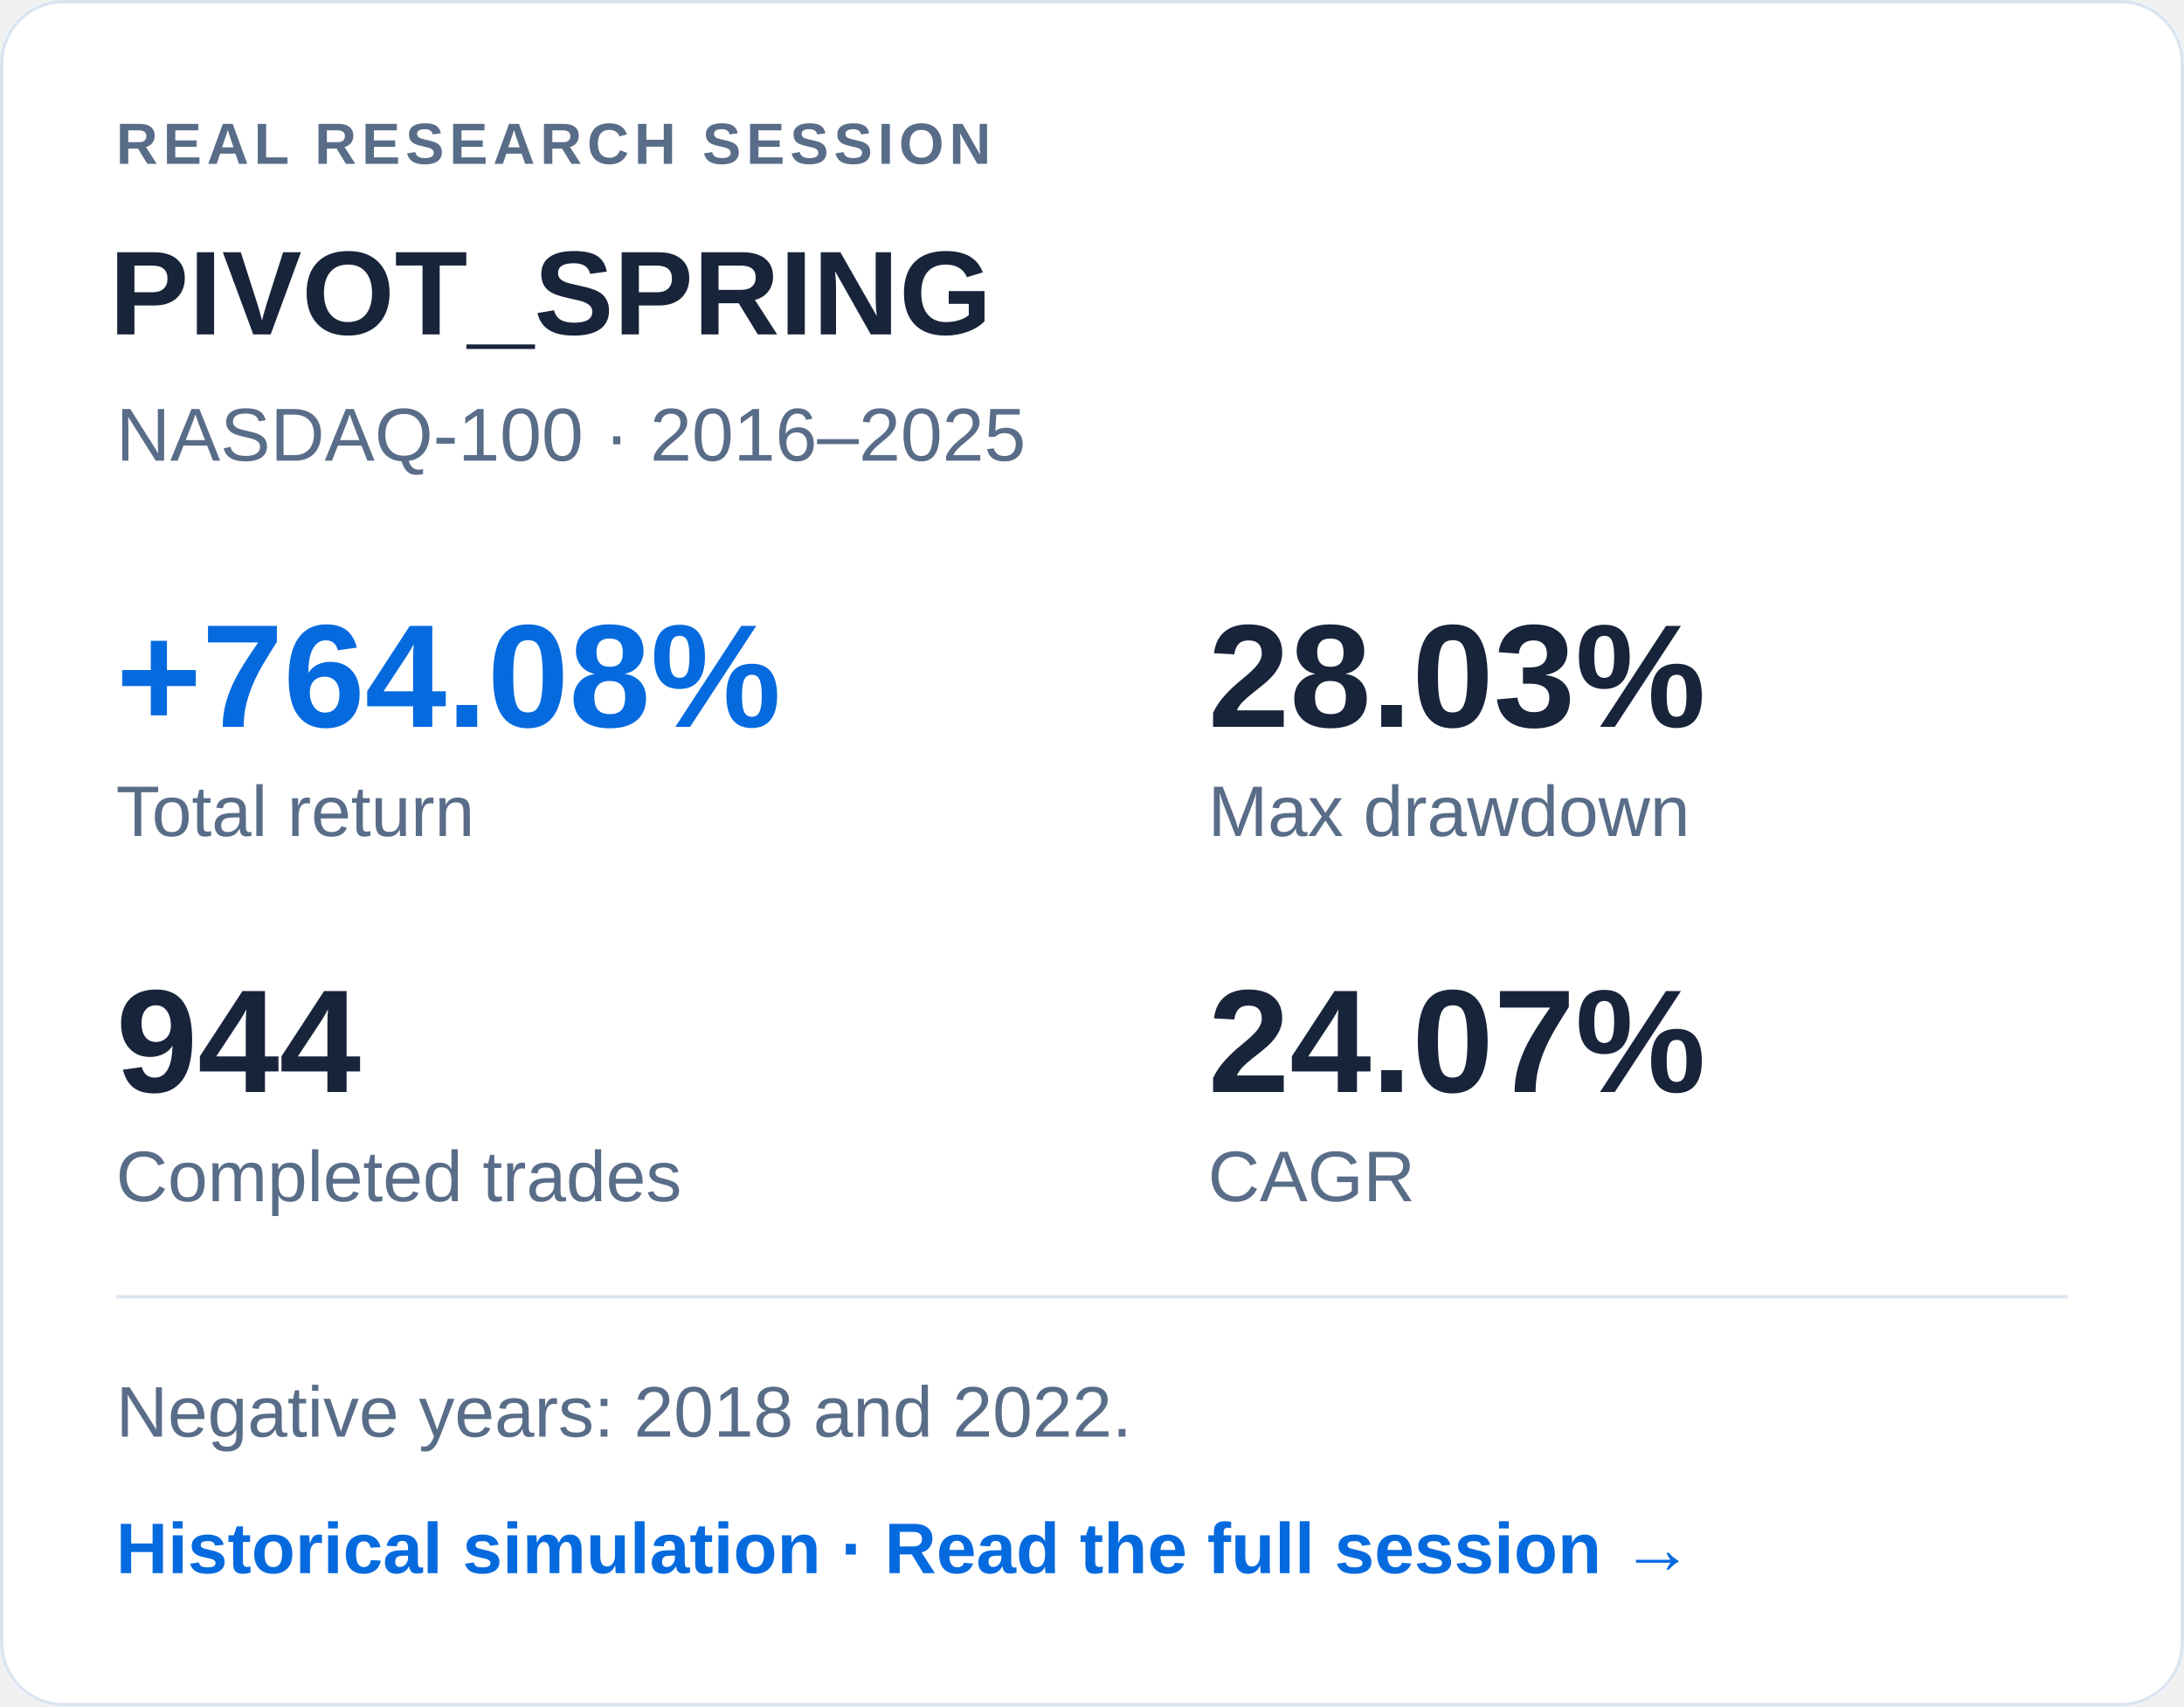
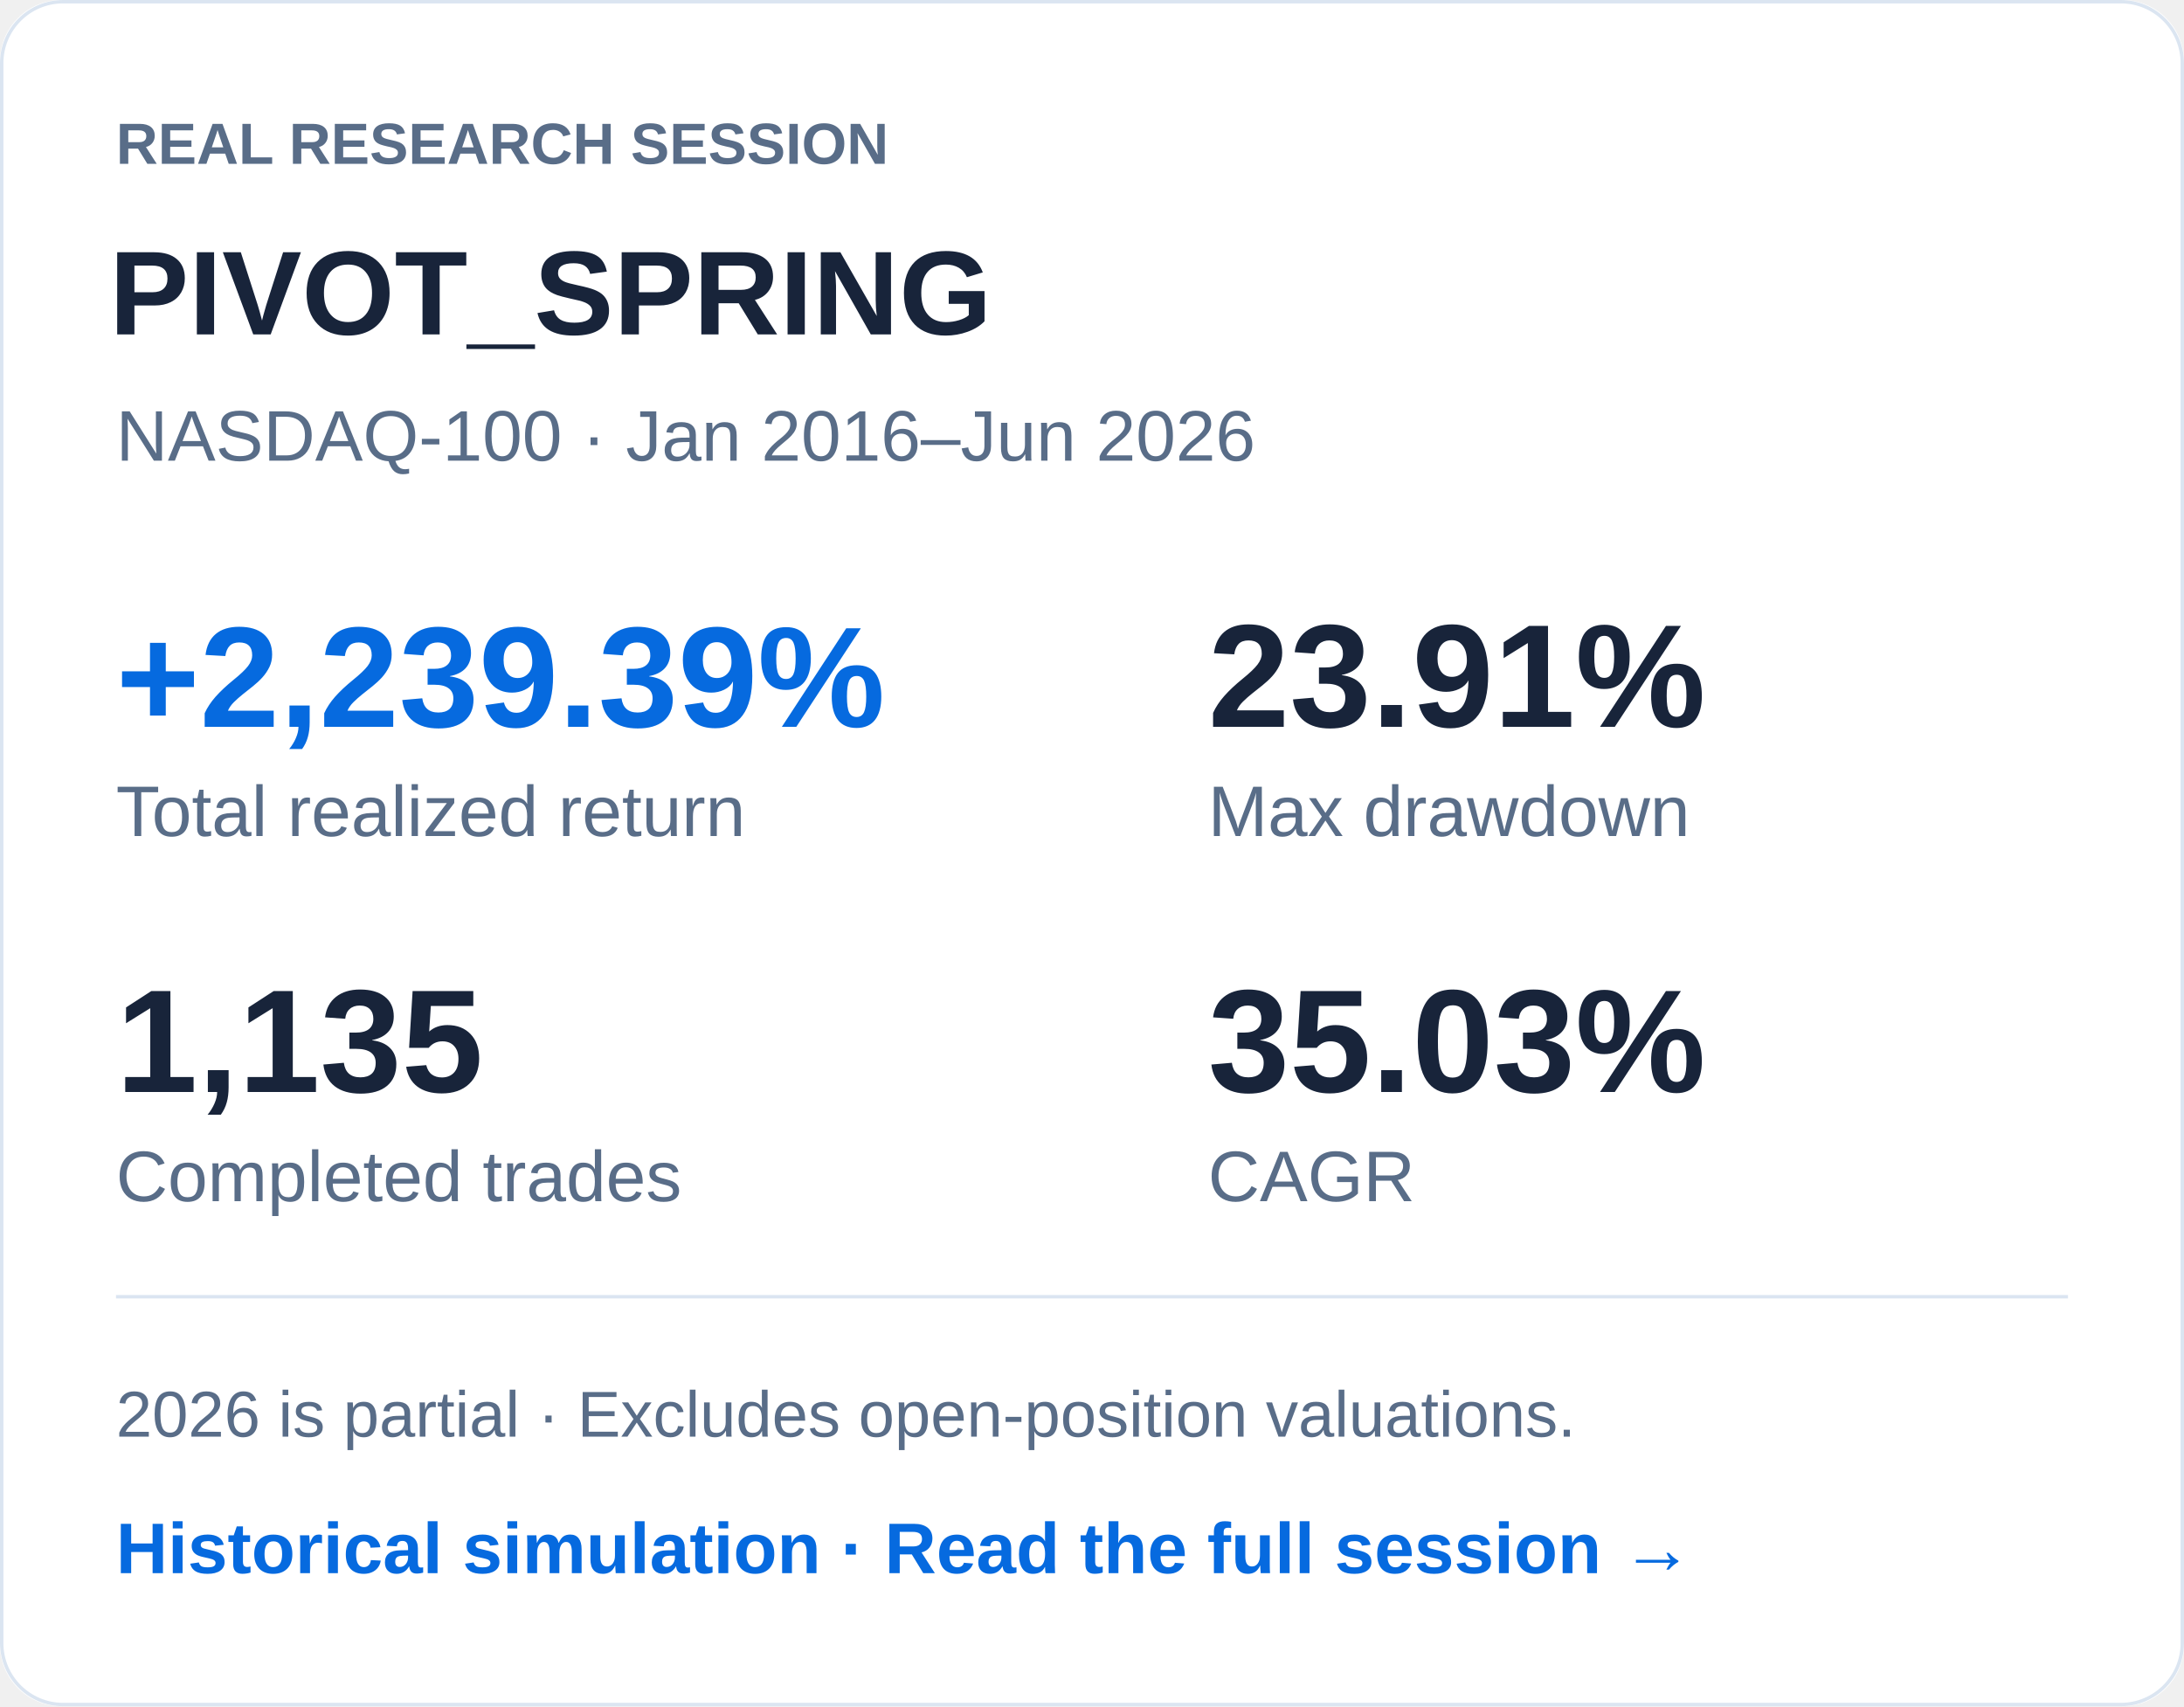
<svg xmlns="http://www.w3.org/2000/svg" width="640" height="500" viewBox="0 0 640 500" role="img" aria-labelledby="title description">
  <rect width="640" height="500" rx="18" fill="#ffffff" />
-   <style>text{font-family:Manrope,"Segoe UI",Arial,sans-serif} .mono{font-family:"DM Mono",Consolas,monospace}</style>
-   <rect x="0.5" y="0.5" width="639" height="499" rx="18" fill="none" stroke="#dbe5f1" />
-   <text x="34" y="48" font-size="17" font-weight="800" fill="#596d88" letter-spacing="1.5">REAL RESEARCH SESSION</text>
-   <text x="32" y="98" font-size="35" font-weight="800" fill="#18243a">PIVOT_SPRING</text>
-   <text x="34" y="135" font-size="22" font-weight="400" fill="#596d88">NASDAQ-100 · 2016–2025</text>
-   <text x="34" y="213" font-size="43" font-weight="800" fill="#066adf">+764.08%</text>
-   <text x="34" y="245" font-size="21" font-weight="400" fill="#596d88">Total return</text>
-   <text x="354" y="213" font-size="43" font-weight="800" fill="#18243a">28.03%</text>
-   <text x="354" y="245" font-size="21" font-weight="400" fill="#596d88">Max drawdown</text>
-   <text x="34" y="320" font-size="43" font-weight="800" fill="#18243a">944</text>
-   <text x="34" y="352" font-size="21" font-weight="400" fill="#596d88">Completed trades</text>
-   <text x="354" y="320" font-size="43" font-weight="800" fill="#18243a">24.07%</text>
-   <text x="354" y="352" font-size="21" font-weight="400" fill="#596d88">CAGR</text>
+   <rect x=".5" y=".5" width="639" height="499" rx="18" fill="none" stroke="#dbe5f1" />
+   <style>text{font-family:Manrope,"Segoe UI",Arial,sans-serif}</style>
+   <text x="34" y="48" font-size="17" font-weight="800" fill="#596d88" text-anchor="start">REAL RESEARCH SESSION</text>
+   <text x="32" y="98" font-size="35" font-weight="800" fill="#18243a" text-anchor="start">PIVOT_SPRING</text>
+   <text x="34" y="135" font-size="21" font-weight="400" fill="#596d88" text-anchor="start">NASDAQ-100 · Jan 2016–Jun 2026</text>
+   <text x="34" y="213" font-size="42" font-weight="800" fill="#066adf" text-anchor="start">+2,239.39%</text>
+   <text x="34" y="245" font-size="21" font-weight="400" fill="#596d88" text-anchor="start">Total realized return</text>
+   <text x="354" y="213" font-size="43" font-weight="800" fill="#18243a" text-anchor="start">23.91%</text>
+   <text x="354" y="245" font-size="21" font-weight="400" fill="#596d88" text-anchor="start">Max drawdown</text>
+   <text x="34" y="320" font-size="43" font-weight="800" fill="#18243a" text-anchor="start">1,135</text>
+   <text x="34" y="352" font-size="21" font-weight="400" fill="#596d88" text-anchor="start">Completed trades</text>
+   <text x="354" y="320" font-size="43" font-weight="800" fill="#18243a" text-anchor="start">35.03%</text>
+   <text x="354" y="352" font-size="21" font-weight="400" fill="#596d88" text-anchor="start">CAGR</text>
  <line x1="34" y1="380" x2="606" y2="380" stroke="#dbe5f1" />
-   <text x="34" y="421" font-size="21" font-weight="500" fill="#596d88">Negative years: 2018 and 2022.</text>
-   <text x="34" y="461" font-size="21" font-weight="600" fill="#066adf">Historical simulation · Read the full session →</text>
+   <text x="34" y="421" font-size="19" font-weight="400" fill="#596d88" text-anchor="start">2026 is partial · Excludes open-position valuations.</text>
+   <text x="34" y="461" font-size="21" font-weight="600" fill="#066adf" text-anchor="start">Historical simulation · Read the full session →</text>
</svg>
